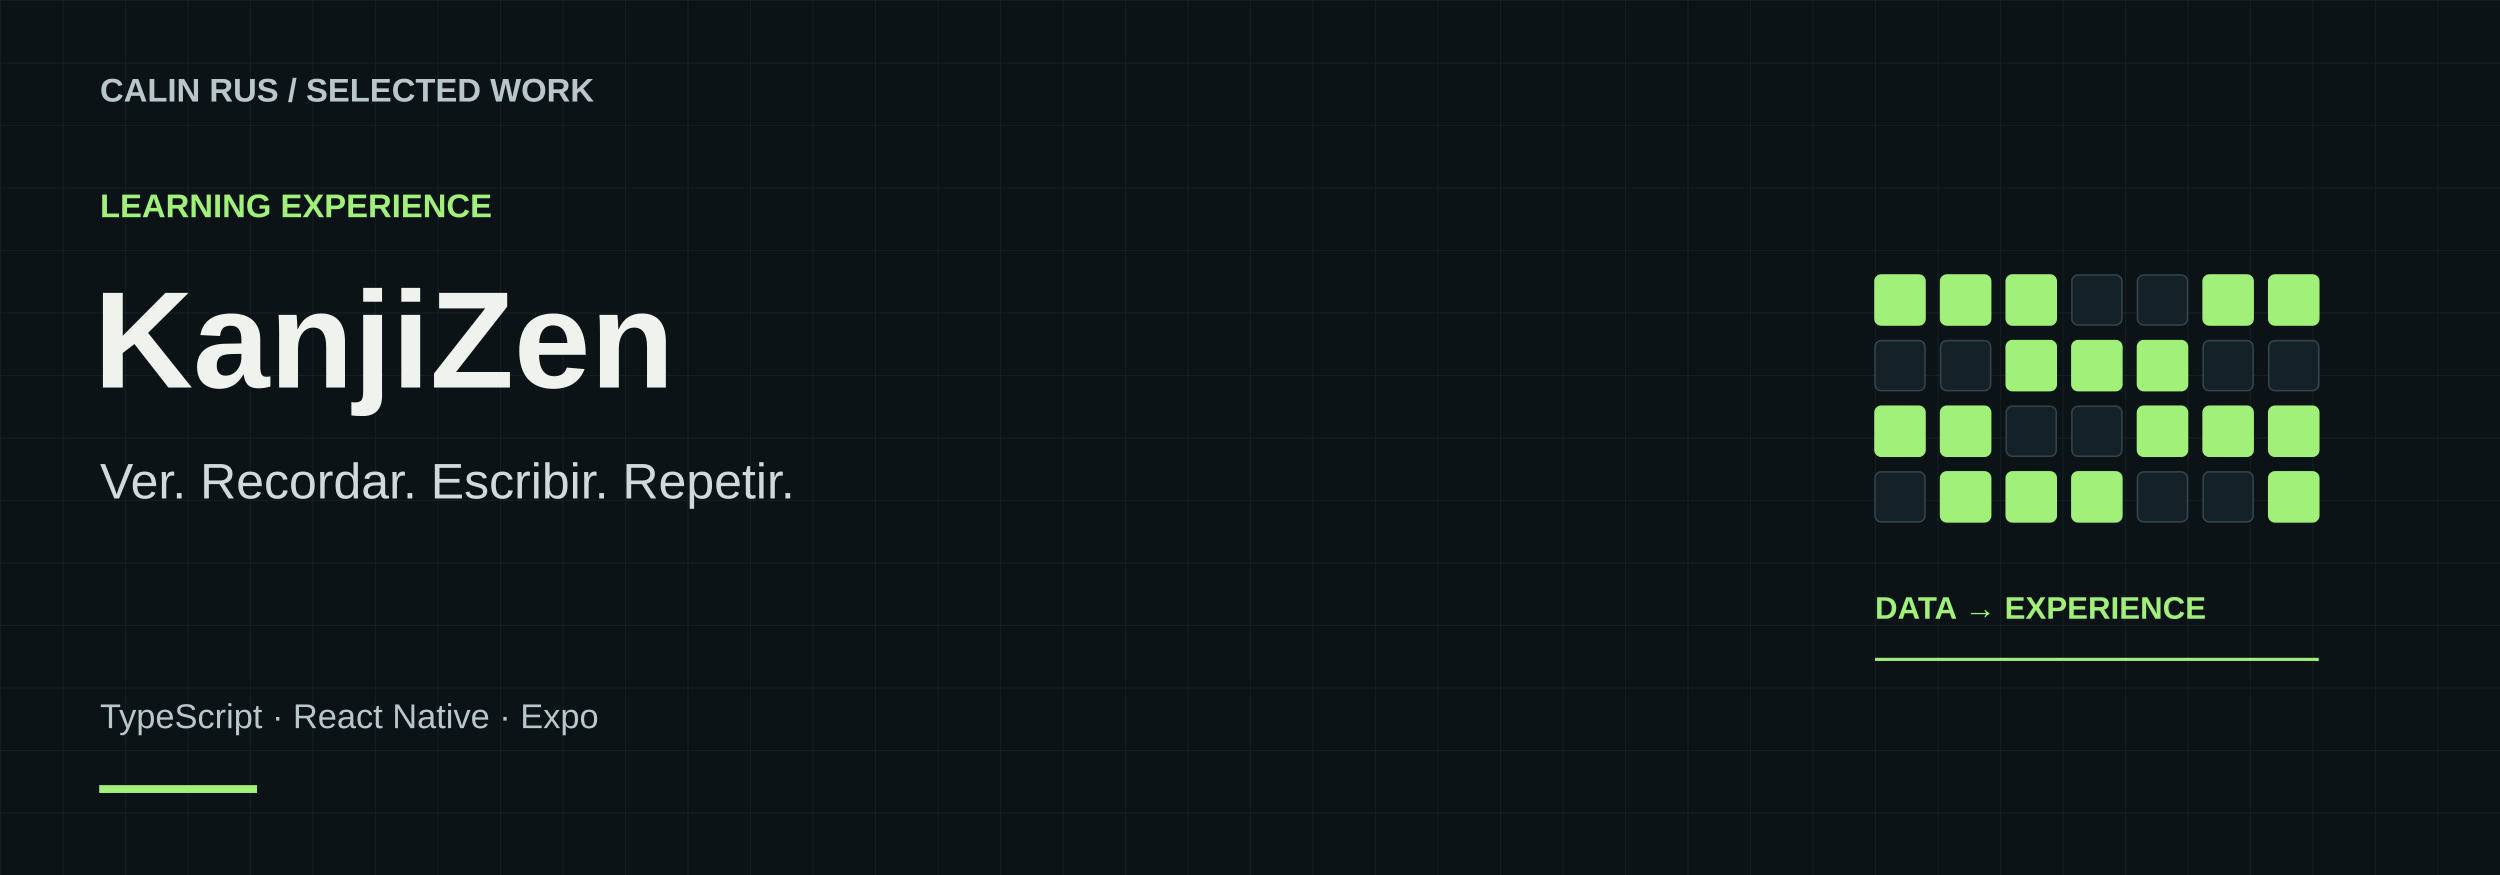
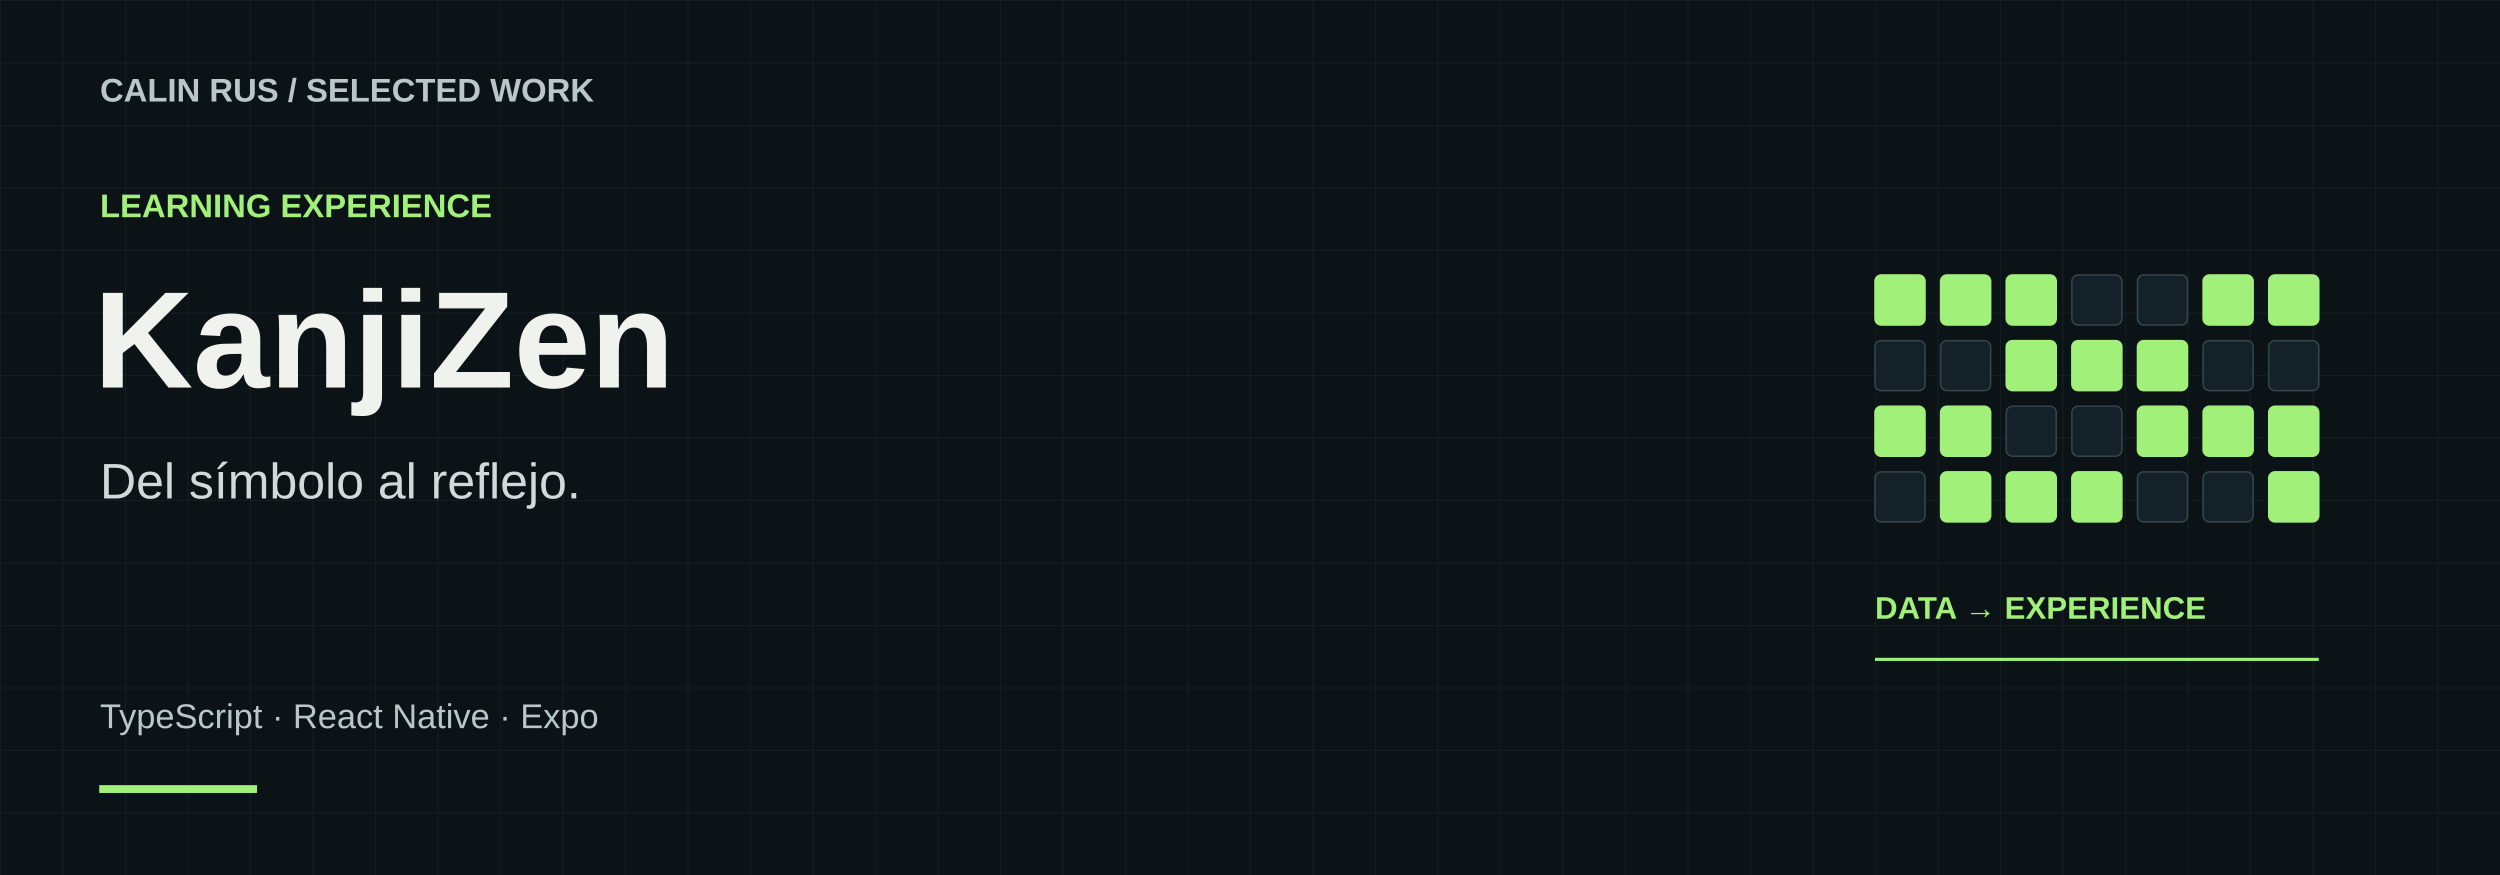
<svg xmlns="http://www.w3.org/2000/svg" width="1600" height="560" viewBox="0 0 1600 560" role="img" aria-labelledby="title">
  <rect width="1600" height="560" fill="#0C1317" />
  <defs>
    <pattern id="grid" width="40" height="40" patternUnits="userSpaceOnUse">
      <path d="M 40 0 L 0 0 0 40" fill="none" stroke="#1C292F" stroke-width="0.6" />
    </pattern>
  </defs>
  <rect width="1600" height="560" fill="url(#grid)" />
  <text x="64" y="65" font-family="Segoe UI,Arial,sans-serif" font-size="21" fill="#B9C6CA" font-weight="600">CALIN RUS   /   SELECTED WORK</text>
  <text x="64" y="139" font-family="Segoe UI,Arial,sans-serif" font-size="21" fill="#A1F07A" font-weight="600">LEARNING EXPERIENCE</text>
  <text x="60" y="248" font-family="Segoe UI,Arial,sans-serif" font-size="88" fill="#F0F2ED" font-weight="650">KanjiZen</text>
-   <text x="64" y="319" font-family="Segoe UI,Arial,sans-serif" font-size="32" fill="#D2DAD9" font-weight="400">Ver. Recordar. Escribir. Repetir.</text>
+   <text x="64" y="319" font-family="Segoe UI,Arial,sans-serif" font-size="32" fill="#D2DAD9" font-weight="400">Del símbolo al reflejo.</text>
  <text x="64" y="466" font-family="Segoe UI,Arial,sans-serif" font-size="22" fill="#B9C6CA" font-weight="400">TypeScript · React Native · Expo</text>
  <rect x="64" y="503" width="100" height="4" rx="0" fill="#A1F07A" stroke="#A1F07A" />
  <rect x="1200" y="176" width="32" height="32" rx="4" fill="#A1F07A" stroke="#A1F07A" />
  <rect x="1242" y="176" width="32" height="32" rx="4" fill="#A1F07A" stroke="#A1F07A" />
  <rect x="1284" y="176" width="32" height="32" rx="4" fill="#A1F07A" stroke="#A1F07A" />
  <rect x="1326" y="176" width="32" height="32" rx="4" fill="#152128" stroke="#33444A" />
  <rect x="1368" y="176" width="32" height="32" rx="4" fill="#152128" stroke="#33444A" />
  <rect x="1410" y="176" width="32" height="32" rx="4" fill="#A1F07A" stroke="#A1F07A" />
  <rect x="1452" y="176" width="32" height="32" rx="4" fill="#A1F07A" stroke="#A1F07A" />
  <rect x="1200" y="218" width="32" height="32" rx="4" fill="#152128" stroke="#33444A" />
  <rect x="1242" y="218" width="32" height="32" rx="4" fill="#152128" stroke="#33444A" />
  <rect x="1284" y="218" width="32" height="32" rx="4" fill="#A1F07A" stroke="#A1F07A" />
  <rect x="1326" y="218" width="32" height="32" rx="4" fill="#A1F07A" stroke="#A1F07A" />
  <rect x="1368" y="218" width="32" height="32" rx="4" fill="#A1F07A" stroke="#A1F07A" />
  <rect x="1410" y="218" width="32" height="32" rx="4" fill="#152128" stroke="#33444A" />
  <rect x="1452" y="218" width="32" height="32" rx="4" fill="#152128" stroke="#33444A" />
  <rect x="1200" y="260" width="32" height="32" rx="4" fill="#A1F07A" stroke="#A1F07A" />
  <rect x="1242" y="260" width="32" height="32" rx="4" fill="#A1F07A" stroke="#A1F07A" />
  <rect x="1284" y="260" width="32" height="32" rx="4" fill="#152128" stroke="#33444A" />
  <rect x="1326" y="260" width="32" height="32" rx="4" fill="#152128" stroke="#33444A" />
  <rect x="1368" y="260" width="32" height="32" rx="4" fill="#A1F07A" stroke="#A1F07A" />
  <rect x="1410" y="260" width="32" height="32" rx="4" fill="#A1F07A" stroke="#A1F07A" />
  <rect x="1452" y="260" width="32" height="32" rx="4" fill="#A1F07A" stroke="#A1F07A" />
  <rect x="1200" y="302" width="32" height="32" rx="4" fill="#152128" stroke="#33444A" />
  <rect x="1242" y="302" width="32" height="32" rx="4" fill="#A1F07A" stroke="#A1F07A" />
  <rect x="1284" y="302" width="32" height="32" rx="4" fill="#A1F07A" stroke="#A1F07A" />
  <rect x="1326" y="302" width="32" height="32" rx="4" fill="#A1F07A" stroke="#A1F07A" />
  <rect x="1368" y="302" width="32" height="32" rx="4" fill="#152128" stroke="#33444A" />
  <rect x="1410" y="302" width="32" height="32" rx="4" fill="#152128" stroke="#33444A" />
  <rect x="1452" y="302" width="32" height="32" rx="4" fill="#A1F07A" stroke="#A1F07A" />
  <text x="1200" y="396" font-family="Segoe UI,Arial,sans-serif" font-size="20" fill="#A1F07A" font-weight="600">DATA  →  EXPERIENCE</text>
  <path d="M 1200 422 L 1484 422" fill="none" stroke="#A1F07A" stroke-width="2" />
</svg>
